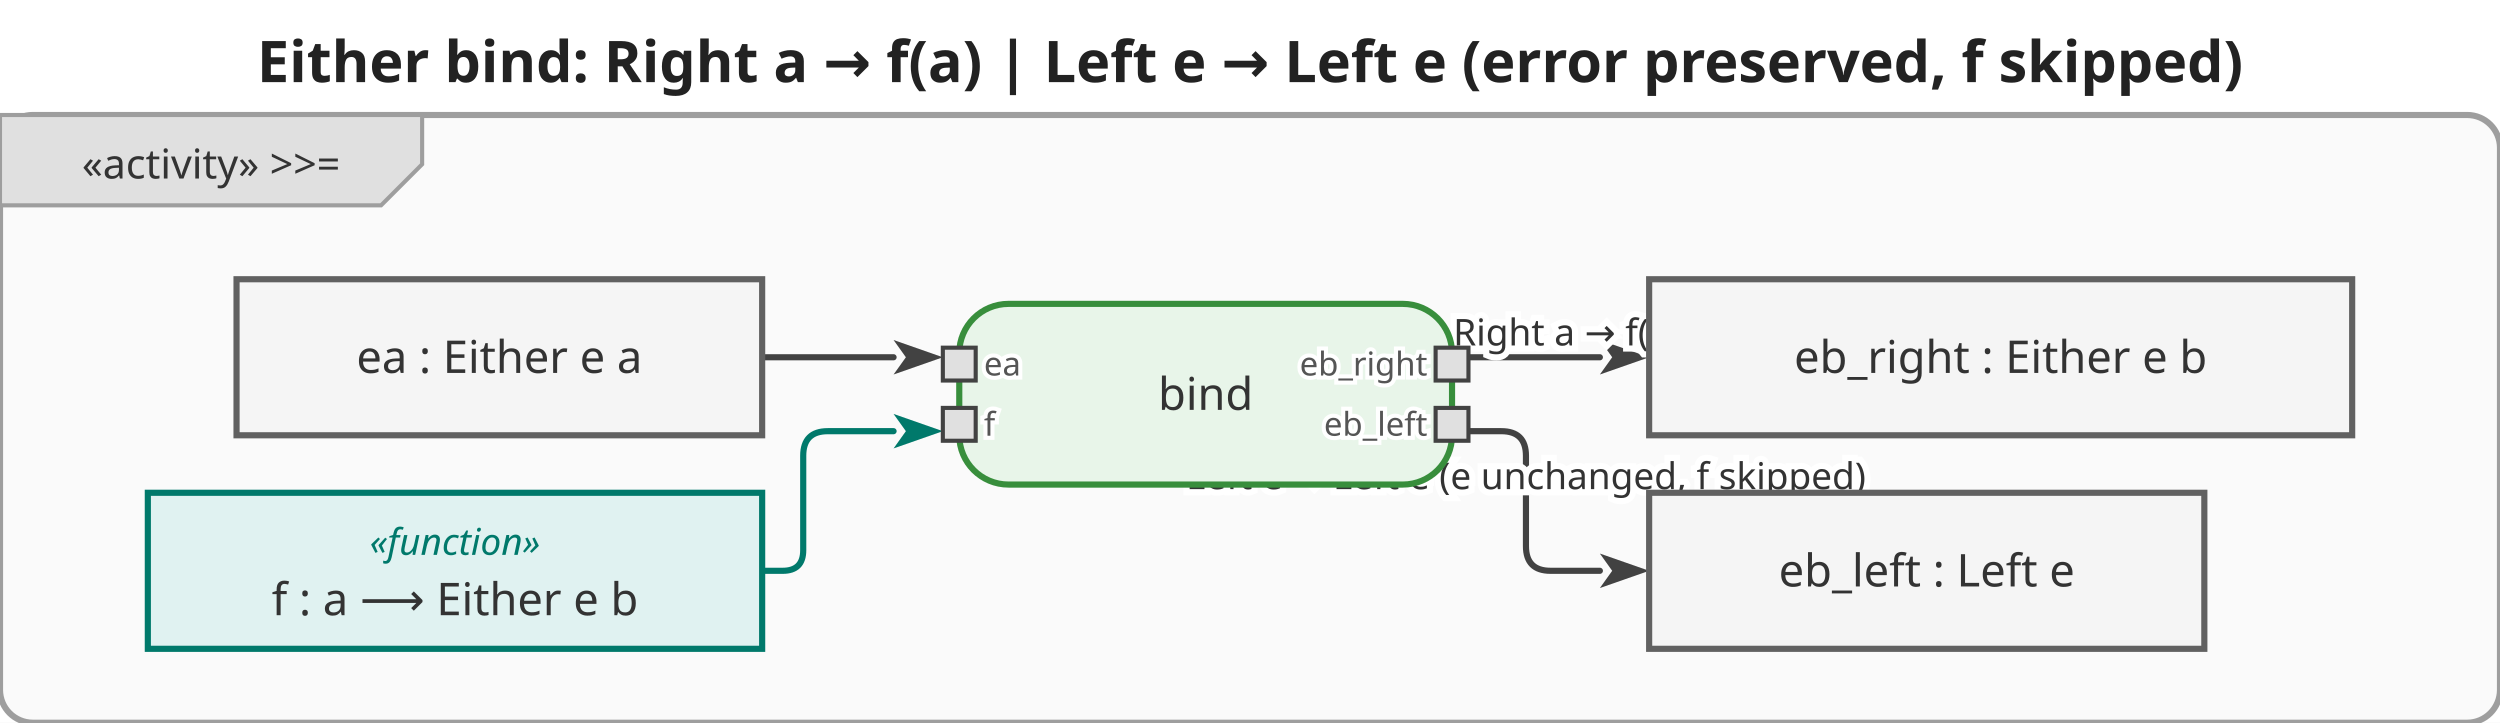
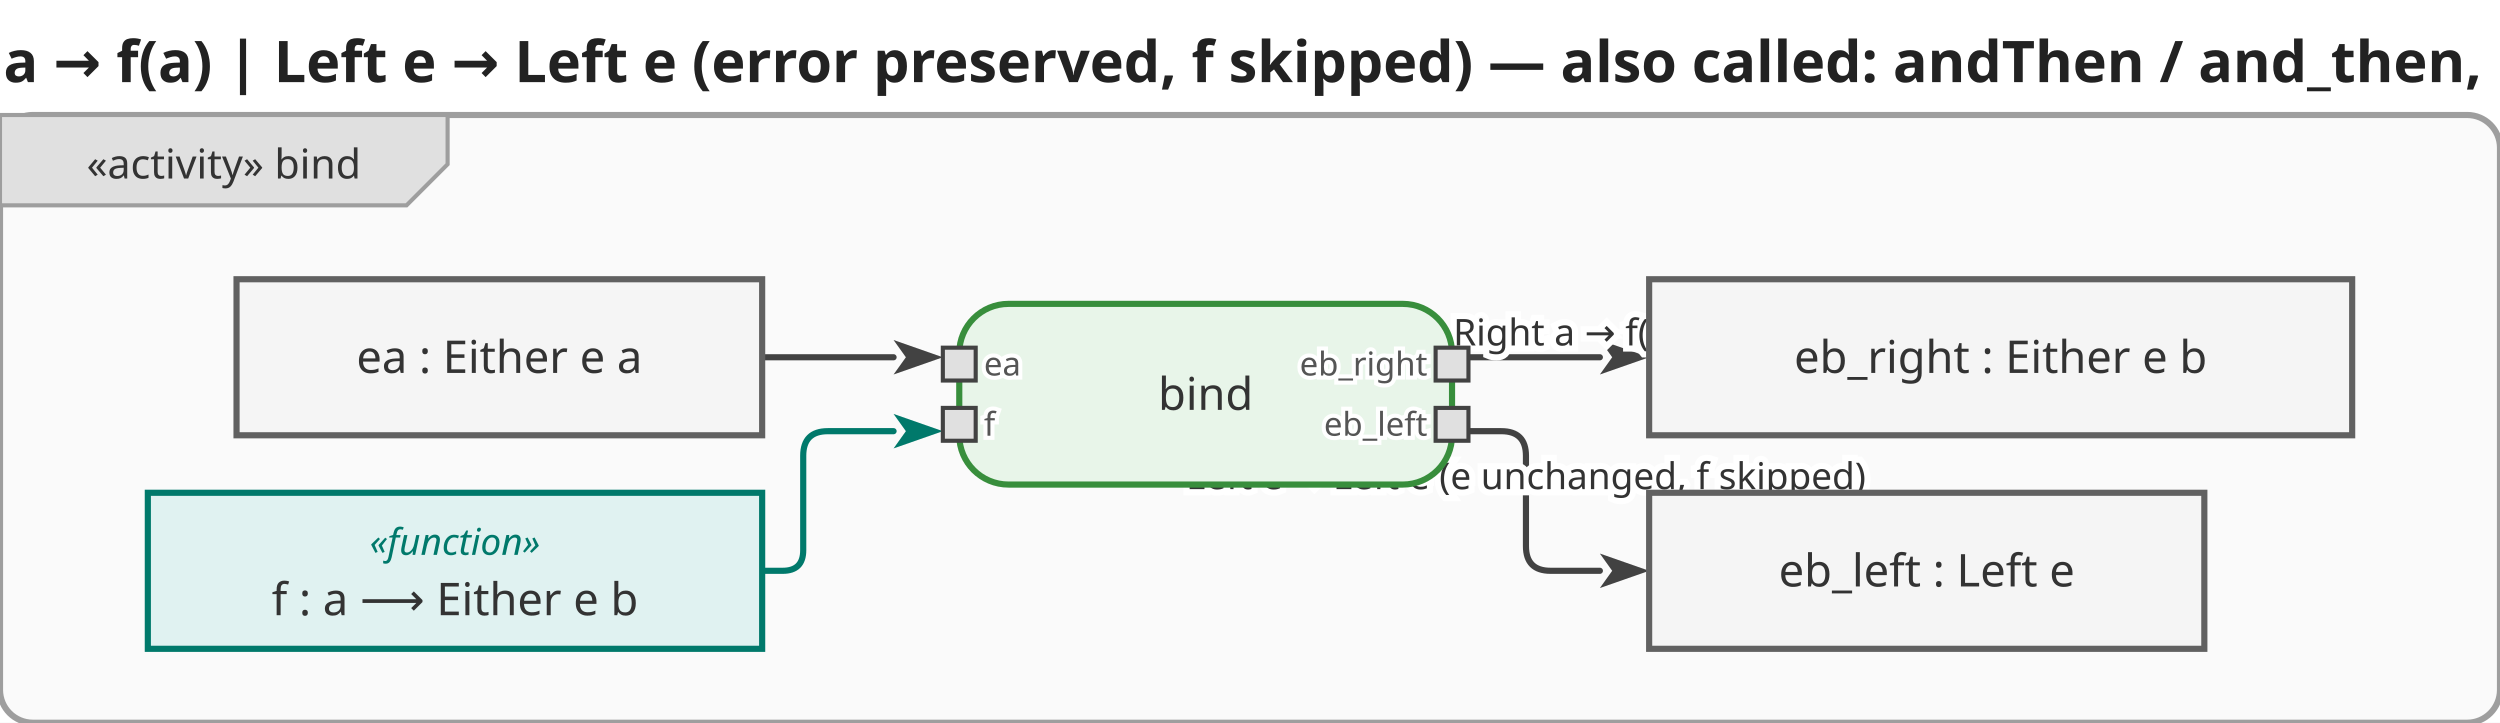
<svg xmlns="http://www.w3.org/2000/svg" viewBox="0 0 608.8 176" width="608.8" height="176">
  <defs>
    <marker id="arrowFilled" viewBox="0 0 10 10" refX="0" refY="5" markerWidth="8" markerHeight="8" orient="auto-start-reverse">
      <path d="M0,1.5 L10,5 L0,8.5 L2.5,5 Z" fill="#424242" />
    </marker>
    <marker id="arrowOpen" viewBox="0 0 10 10" refX="0" refY="5" markerWidth="8" markerHeight="8" orient="auto-start-reverse">
      <path d="M0,1.5 L10,5 L0,8.5" fill="none" stroke="#424242" stroke-width="1.25" />
    </marker>
    <marker id="arrowHof" viewBox="0 0 10 10" refX="0" refY="5" markerWidth="8" markerHeight="8" orient="auto-start-reverse">
      <path d="M0,1.5 L10,5 L0,8.5 L2.5,5 Z" fill="#00796b" />
    </marker>
  </defs>
  <rect width="608.8" height="176" fill="white" />
-   <text x="304.4" y="20" text-anchor="middle" font-size="14" font-weight="bold" font-family="sans-serif" fill="#222">Either bind: Right a → f(a)  |  Left e → Left e  (error preserved, f skipped)</text>
+   <text x="304.4" y="20" text-anchor="middle" font-size="14" font-weight="bold" font-family="sans-serif" fill="#222">Either bind: Right a → f(a)  |  Left e → Left e  (error preserved, f skipped) — also called: andThen / and_then, Bind, flatMap, &gt;&gt;=</text>
  <g transform="translate(0,28)">
    <rect x="0" y="0" width="608.8" height="148" rx="8" fill="#fafafa" stroke="#9e9e9e" stroke-width="1.5" />
    <g class="diagram-frame-tab tab-activity">
-       <path d="M0,0 L102.8,0 L102.8,12 L92.8,22 L0,22 Z" fill="#e0e0e0" stroke="#9e9e9e" stroke-width="1" />
-       <text x="51.4" y="12" text-anchor="middle" font-size="10" font-family="sans-serif" dominant-baseline="middle" fill="#333">«activity» &gt;&gt;=</text>
+       <path d="M0,0 L109,0 L109,12 L99,22 L0,22 Z" fill="#e0e0e0" stroke="#9e9e9e" stroke-width="1" />
+       <text x="54.5" y="12" text-anchor="middle" font-size="10" font-family="sans-serif" dominant-baseline="middle" fill="#333">«activity» bind</text>
    </g>
    <g class="edge">
      <path d="M185.6,59.0 L217.6,59.0" fill="none" stroke="#424242" stroke-width="1.5" stroke-linejoin="round" stroke-linecap="round" marker-end="url(#arrowFilled)" />
    </g>
    <g class="edge hof-edge">
      <path d="M185.6,111.0 L190.6,111.0 Q195.6,111.0 195.6,106.0 L195.6,83.0 Q195.6,77.0 201.6,77.0 L217.6,77.0" fill="none" stroke="#00796b" stroke-width="1.5" stroke-linejoin="round" stroke-linecap="round" marker-end="url(#arrowHof)" />
    </g>
    <g class="edge">
      <path d="M357.6,59.0 L389.6,59.0" fill="none" stroke="#424242" stroke-width="1.5" stroke-linejoin="round" stroke-linecap="round" marker-end="url(#arrowFilled)" />
      <text x="381.6" y="53" text-anchor="middle" dominant-baseline="middle" font-size="9" font-family="sans-serif" fill="#333" stroke="white" stroke-width="3" paint-order="stroke fill">Right a  →  f(a)</text>
    </g>
    <g class="edge">
      <path d="M357.6,77.0 L365.6,77.0 Q371.6,77.0 371.6,83.0 L371.6,105.0 Q371.6,111.0 377.6,111.0 L389.6,111.0" fill="none" stroke="#424242" stroke-width="1.5" stroke-linejoin="round" stroke-linecap="round" marker-end="url(#arrowFilled)" />
      <text x="371.6" y="88" text-anchor="middle" dominant-baseline="middle" font-size="9" font-family="sans-serif" fill="#333" stroke="white" stroke-width="3" paint-order="stroke fill">Left e   →  Left e  (e unchanged, f skipped)</text>
    </g>
    <g class="action-node">
      <rect x="233.6" y="46" width="120" height="44" rx="12" fill="#e8f5e9" stroke="#388e3c" stroke-width="1.5" />
      <text class="action-label" x="293.6" y="68" text-anchor="middle" font-size="11" font-family="sans-serif" dominant-baseline="middle" fill="#333">bind</text>
      <g class="pin pin-in">
        <rect x="229.6" y="56.667" width="8" height="8" fill="#e0e0e0" stroke="#424242" stroke-width="1" />
        <text x="239.6" y="60.667" text-anchor="start" font-size="8" font-family="sans-serif" dominant-baseline="middle" fill="#555" stroke="white" stroke-width="2" paint-order="stroke fill">ea</text>
      </g>
      <g class="pin pin-in">
        <rect x="229.6" y="71.333" width="8" height="8" fill="#e0e0e0" stroke="#424242" stroke-width="1" />
        <text x="239.6" y="75.333" text-anchor="start" font-size="8" font-family="sans-serif" dominant-baseline="middle" fill="#555" stroke="white" stroke-width="2" paint-order="stroke fill">f</text>
      </g>
      <g class="pin pin-out">
        <rect x="349.6" y="56.667" width="8" height="8" fill="#e0e0e0" stroke="#424242" stroke-width="1" />
        <text x="347.6" y="60.667" text-anchor="end" font-size="8" font-family="sans-serif" dominant-baseline="middle" fill="#555" stroke="white" stroke-width="2" paint-order="stroke fill">eb_right</text>
      </g>
      <g class="pin pin-out">
        <rect x="349.6" y="71.333" width="8" height="8" fill="#e0e0e0" stroke="#424242" stroke-width="1" />
        <text x="347.6" y="75.333" text-anchor="end" font-size="8" font-family="sans-serif" dominant-baseline="middle" fill="#555" stroke="white" stroke-width="2" paint-order="stroke fill">eb_left</text>
      </g>
    </g>
    <g class="object-node">
      <rect x="57.6" y="40" width="128" height="38" fill="#f5f5f5" stroke="#616161" stroke-width="1.5" />
      <text x="121.6" y="59" text-anchor="middle" font-size="11" font-family="sans-serif" dominant-baseline="middle" fill="#333">ea : Either e a</text>
    </g>
    <g class="object-node hof">
      <rect x="36" y="92" width="149.6" height="38" fill="#e0f2f1" stroke="#00796b" stroke-width="1.5" />
      <text x="110.8" y="104" text-anchor="middle" font-size="9" font-style="italic" font-family="sans-serif" dominant-baseline="middle" fill="#00796b">«function»</text>
      <text x="110.8" y="118" text-anchor="middle" font-size="11" font-family="sans-serif" dominant-baseline="middle" fill="#333">f : a ⟶ Either e b</text>
    </g>
    <g class="object-node">
      <rect x="401.6" y="40" width="171.2" height="38" fill="#f5f5f5" stroke="#616161" stroke-width="1.5" />
      <text x="487.2" y="59" text-anchor="middle" font-size="11" font-family="sans-serif" dominant-baseline="middle" fill="#333">eb_right : Either e b</text>
    </g>
    <g class="object-node">
      <rect x="401.6" y="92" width="135.2" height="38" fill="#f5f5f5" stroke="#616161" stroke-width="1.5" />
      <text x="469.2" y="111" text-anchor="middle" font-size="11" font-family="sans-serif" dominant-baseline="middle" fill="#333">eb_left : Left e</text>
    </g>
  </g>
</svg>
